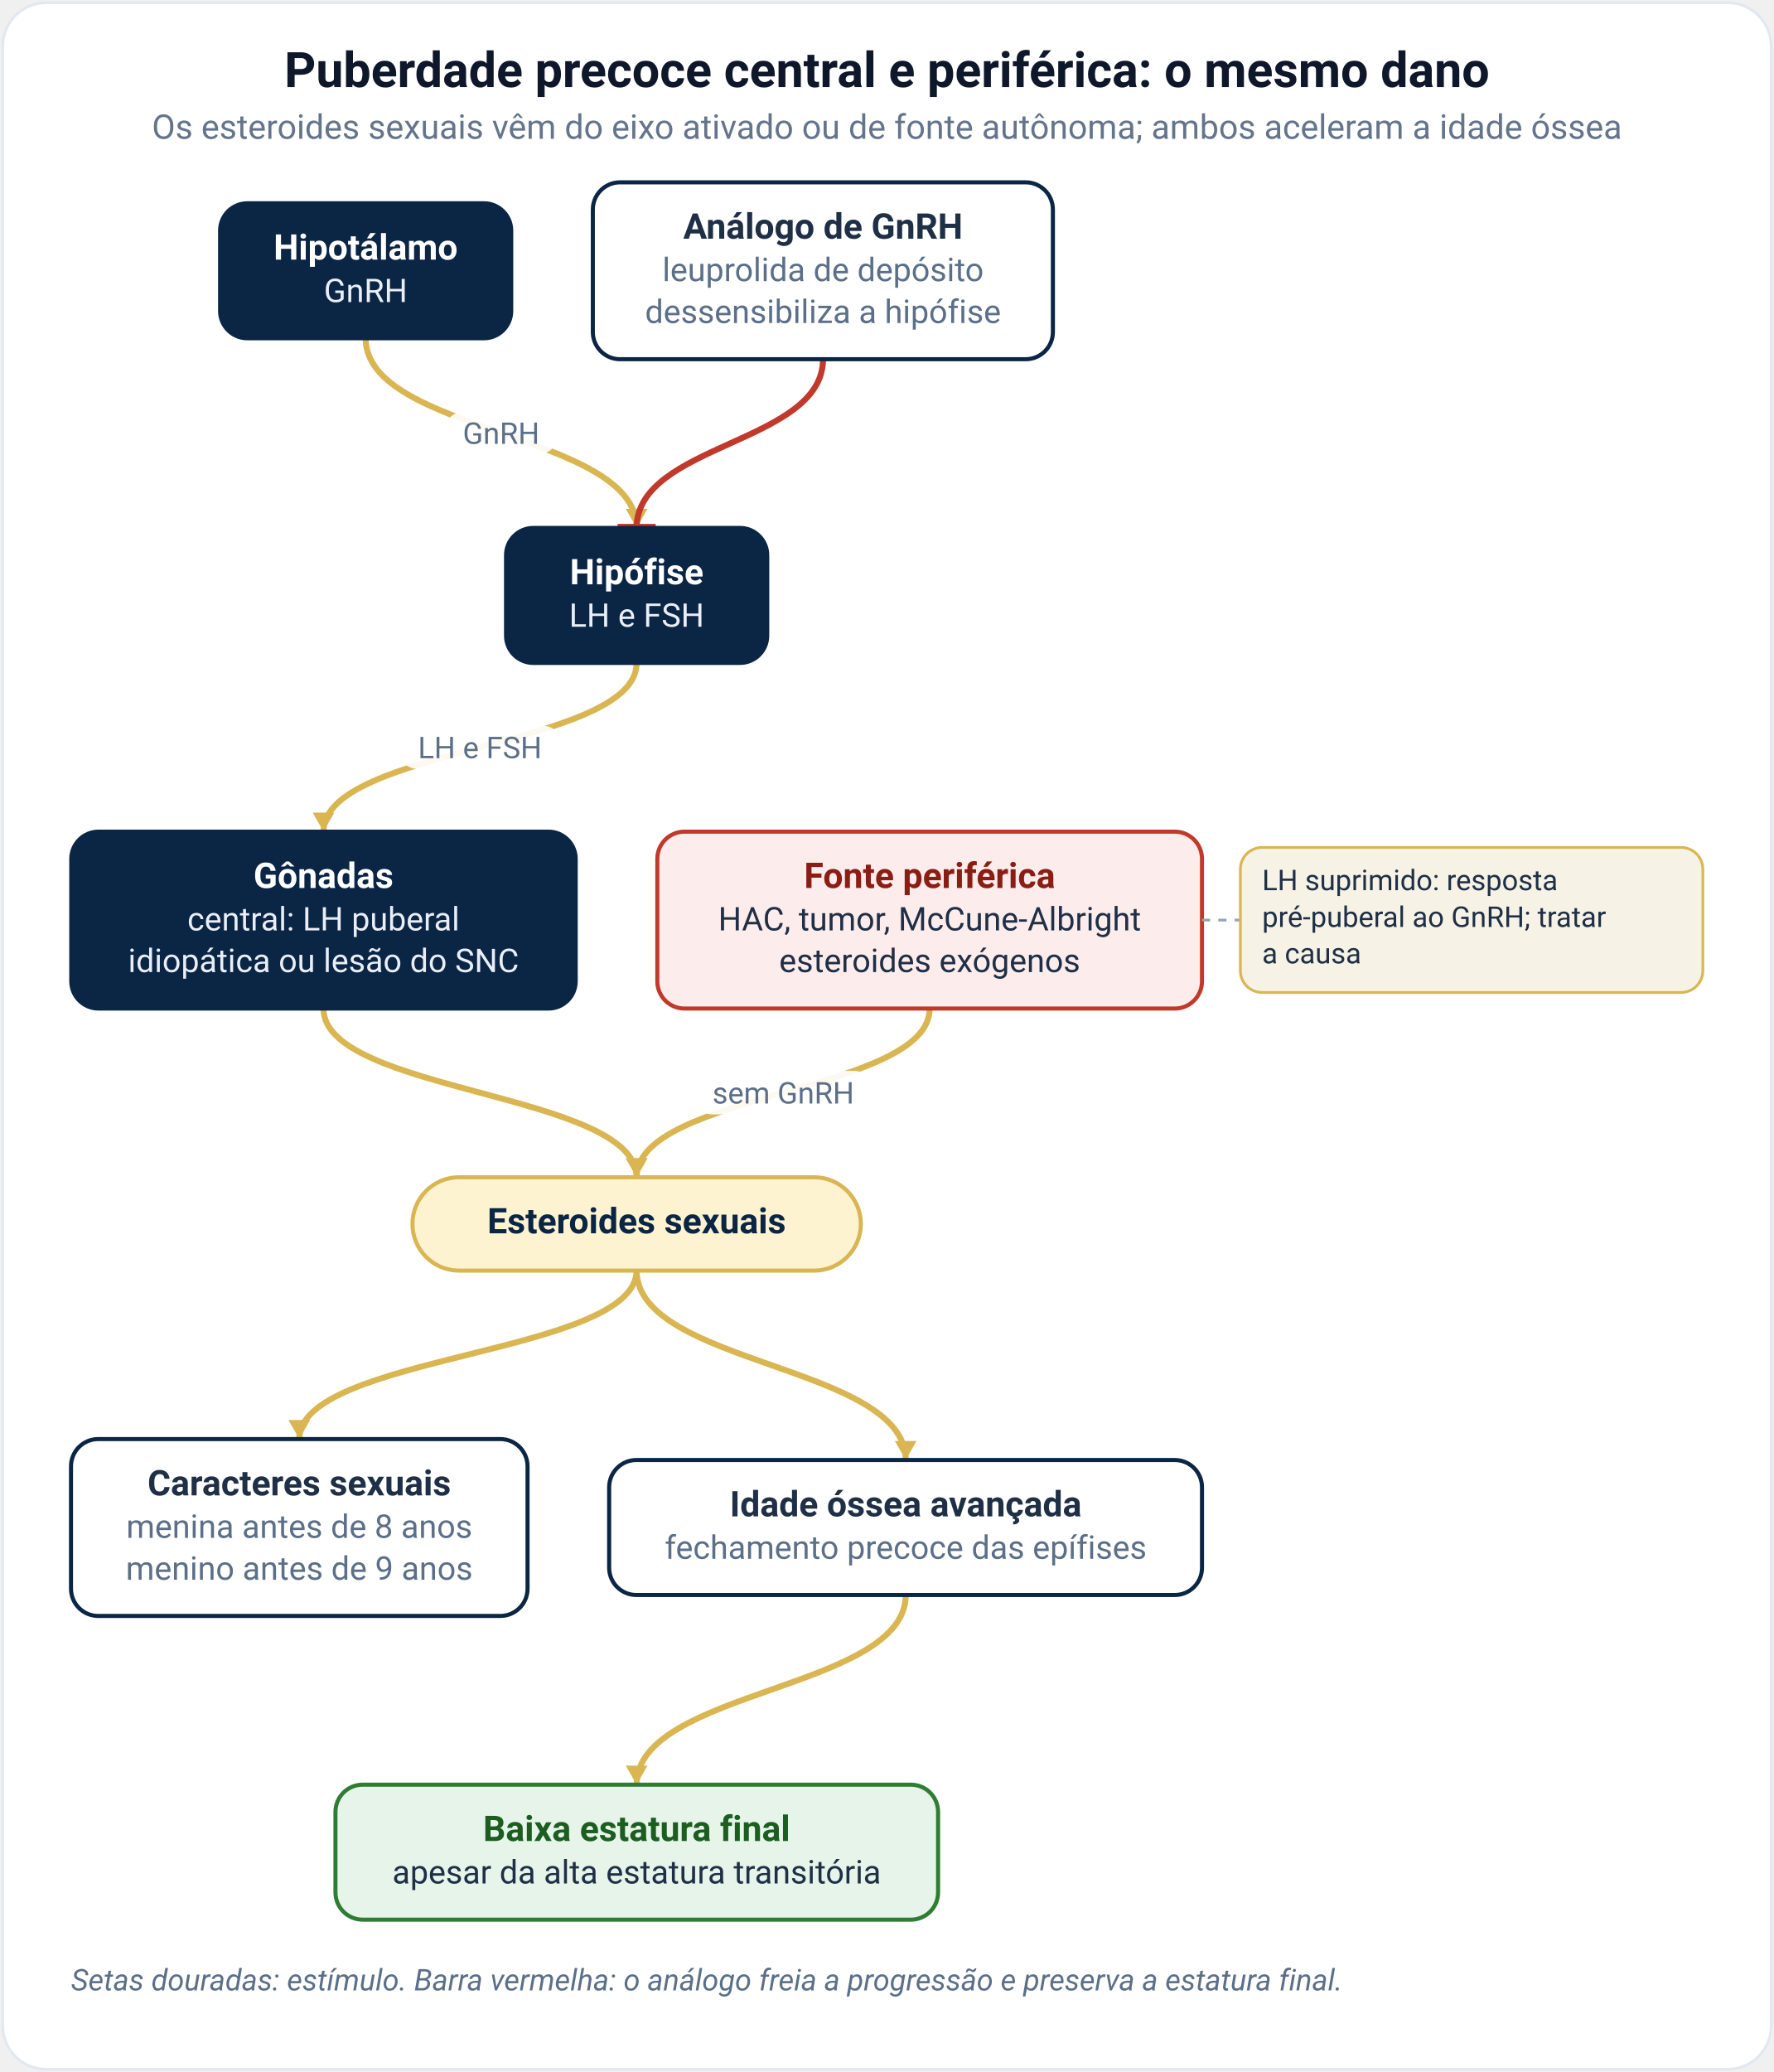
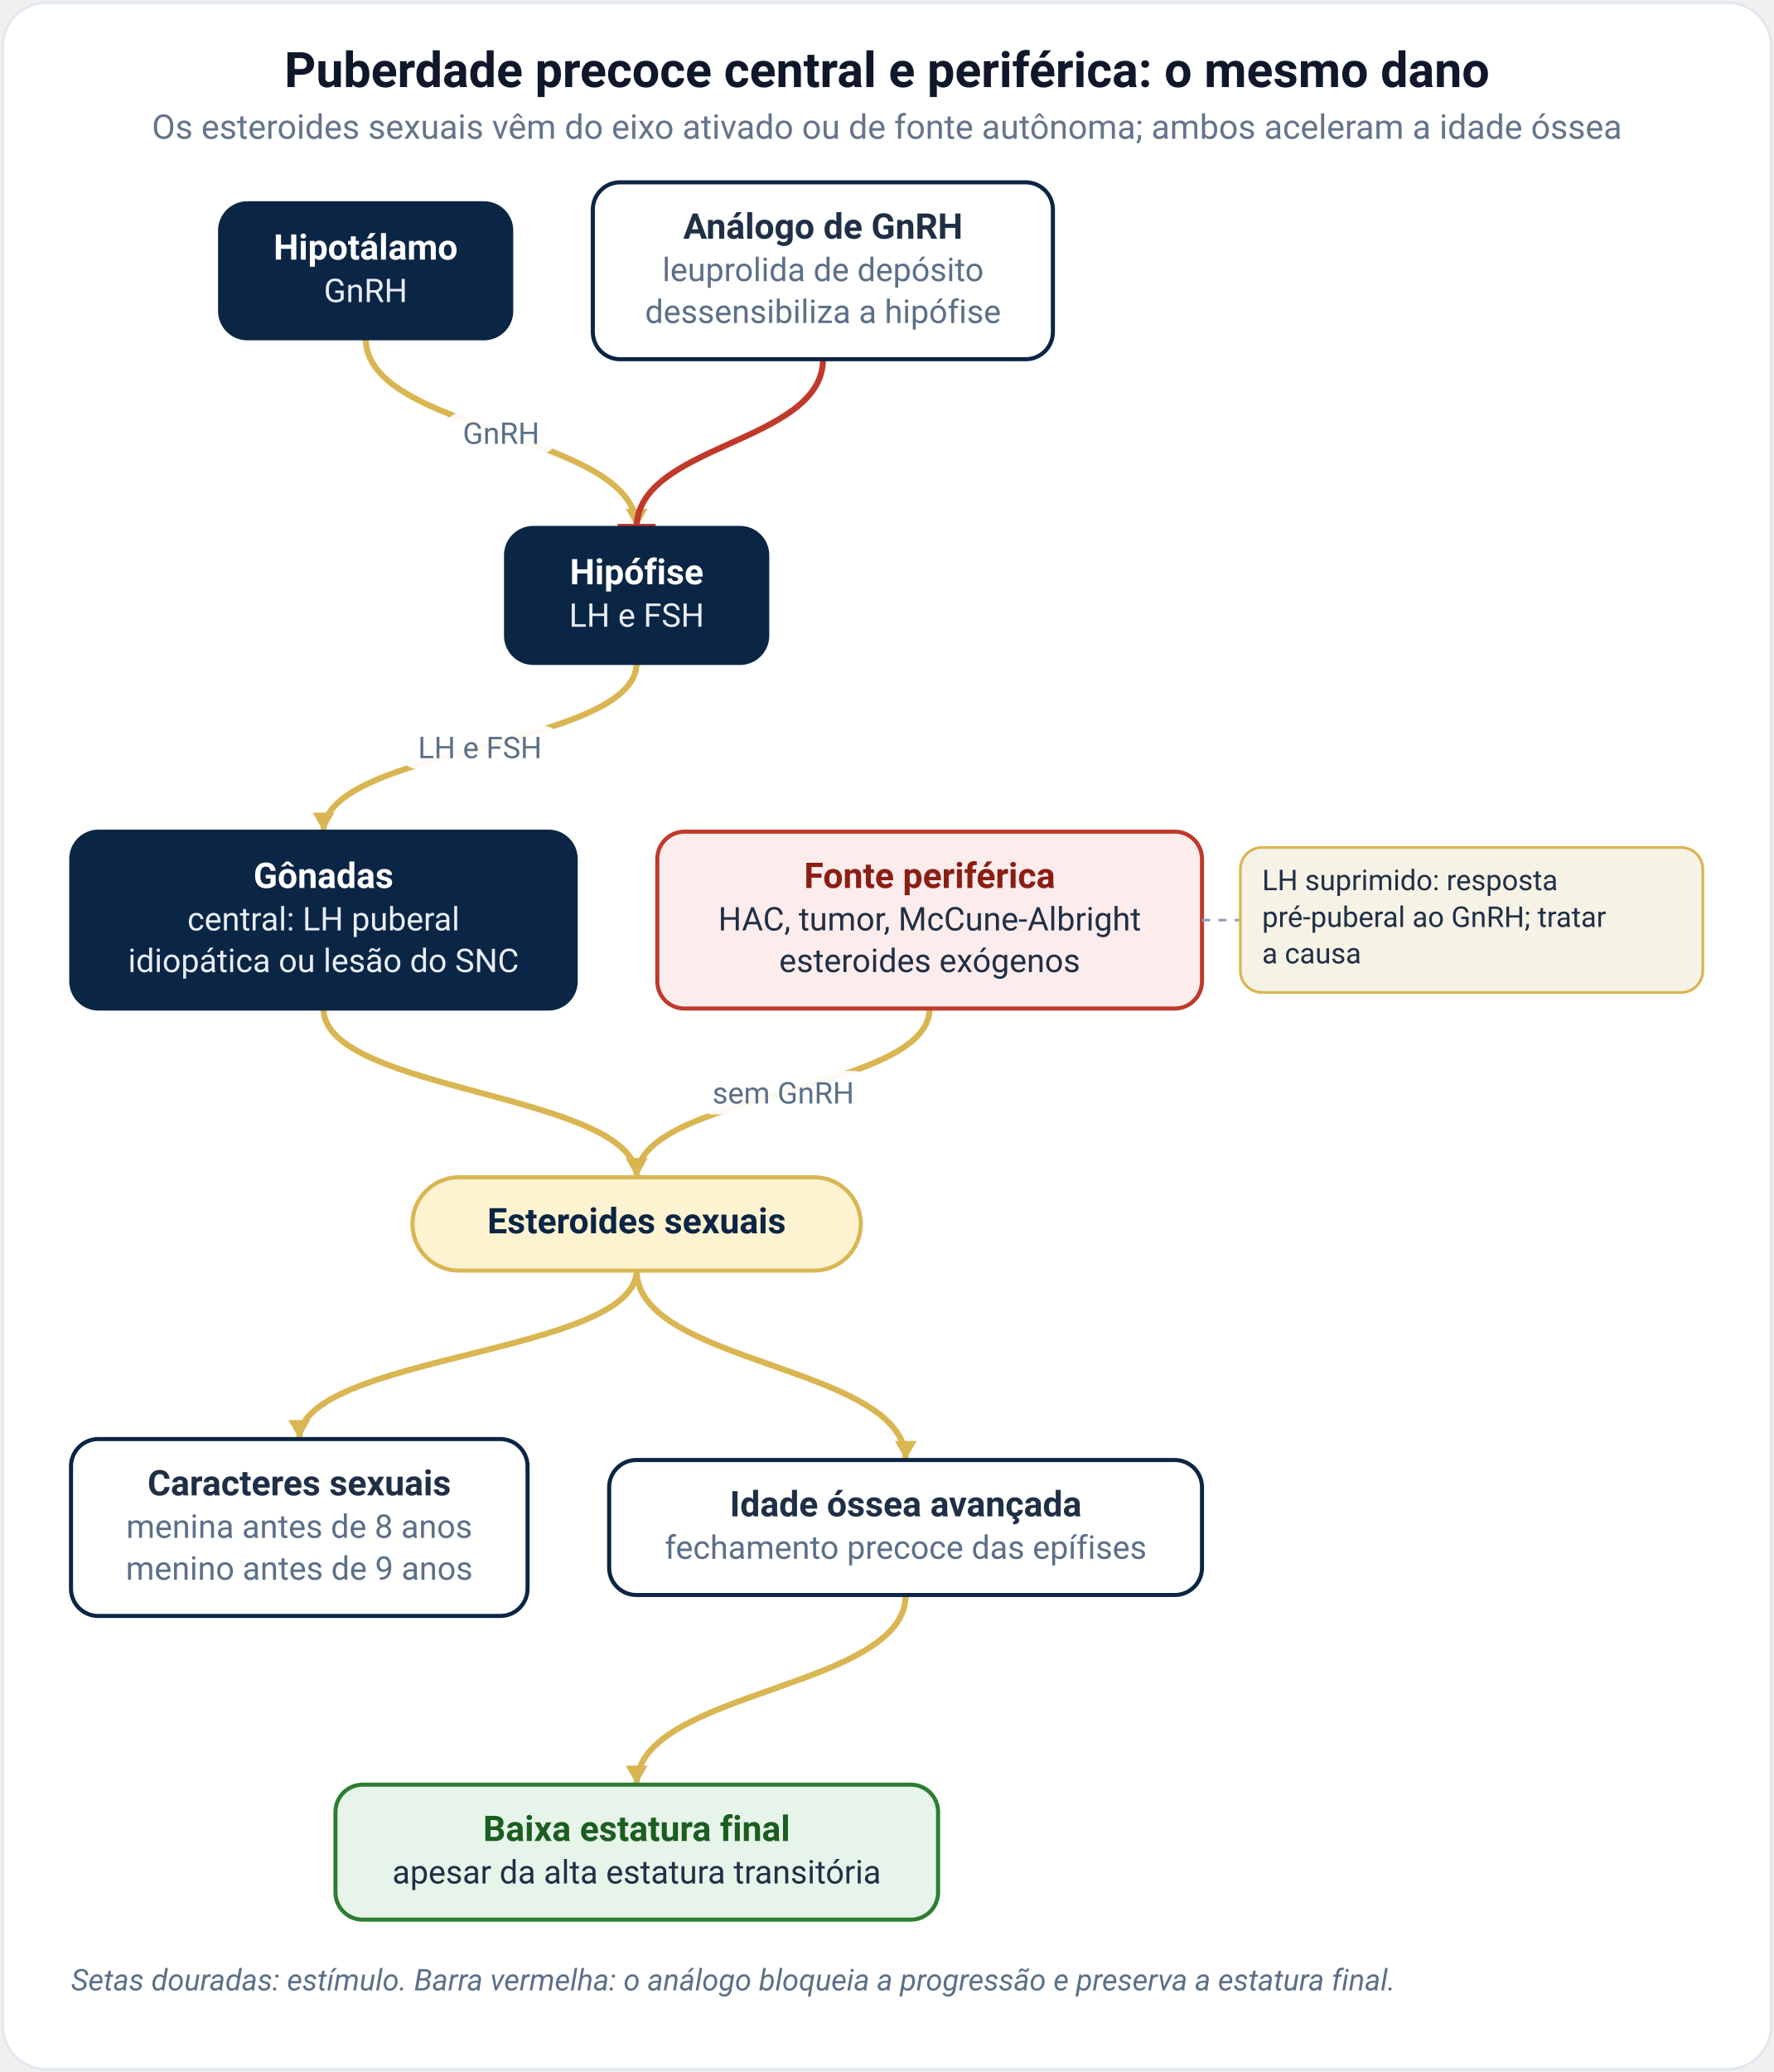
<svg xmlns="http://www.w3.org/2000/svg" viewBox="0 0 652 761.38" width="652" height="761.38" role="img" aria-label="Puberdade precoce central e periférica: o mesmo dano">
  <defs>
    <marker id="fadeprecoce-ag" markerWidth="10" markerHeight="10" refX="8" refY="5" orient="auto" markerUnits="userSpaceOnUse">
      <path d="M1,1 L8,5 L1,9 Z" fill="#d9b652" />
    </marker>
    <marker id="fadeprecoce-ar" markerWidth="10" markerHeight="10" refX="8" refY="5" orient="auto" markerUnits="userSpaceOnUse">
      <path d="M1,1 L8,5 L1,9 Z" fill="#c0392b" />
    </marker>
    <marker id="fadeprecoce-as" markerWidth="10" markerHeight="10" refX="8" refY="5" orient="auto" markerUnits="userSpaceOnUse">
      <path d="M1,1 L8,5 L1,9 Z" fill="#5b6f88" />
    </marker>
    <marker id="fadeprecoce-av" markerWidth="10" markerHeight="10" refX="8" refY="5" orient="auto" markerUnits="userSpaceOnUse">
      <path d="M1,1 L8,5 L1,9 Z" fill="#2e7d32" />
    </marker>
  </defs>
  <rect x="1" y="1" width="650" height="759.38" rx="16" fill="#ffffff" stroke="#e2e8f0" />
  <text x="326" y="32" font-family="-apple-system,'Segoe UI',Roboto,Helvetica,Arial,sans-serif" font-size="18" font-weight="700" fill="#0f172a" text-anchor="middle">Puberdade precoce central e periférica: o mesmo dano</text>
  <text x="326" y="51" font-family="-apple-system,'Segoe UI',Roboto,Helvetica,Arial,sans-serif" font-size="12.5" fill="#64748b" text-anchor="middle">Os esteroides sexuais vêm do eixo ativado ou de fonte autônoma; ambos aceleram a idade óssea</text>
  <path d="M134.4,124.3 C134.4,159.1 234,159.1 234,194" fill="none" stroke="#d9b652" stroke-width="2.2" marker-end="url(#fadeprecoce-ag)" />
  <path d="M302.5,132 C302.5,163 234,163 234,194" fill="none" stroke="#c0392b" stroke-width="2.2" />
  <line x1="227" y1="194" x2="241" y2="194" stroke="#c0392b" stroke-width="3" />
  <path d="M234,243.6 C234,274.6 118.9,274.6 118.9,305.6" fill="none" stroke="#d9b652" stroke-width="2.2" marker-end="url(#fadeprecoce-ag)" />
  <path d="M118.9,370.6 C118.9,401.5 234,401.5 234,432.6" fill="none" stroke="#d9b652" stroke-width="2.2" marker-end="url(#fadeprecoce-ag)" />
  <path d="M341.7,370.6 C341.7,401.5 234,401.5 234,432.6" fill="none" stroke="#d9b652" stroke-width="2.2" marker-end="url(#fadeprecoce-ag)" />
  <path d="M234,466.8 C234,497.8 110,497.8 110,528.8" fill="none" stroke="#d9b652" stroke-width="2.2" marker-end="url(#fadeprecoce-ag)" />
  <path d="M234,466.8 C234,501.6 332.9,501.6 332.9,536.5" fill="none" stroke="#d9b652" stroke-width="2.2" marker-end="url(#fadeprecoce-ag)" />
  <path d="M332.9,586.1 C332.9,620.9 234,620.9 234,655.8" fill="none" stroke="#d9b652" stroke-width="2.2" marker-end="url(#fadeprecoce-ag)" />
  <rect x="80.9" y="74.7" width="107" height="49.6" rx="10" fill="#0b2545" stroke="#0b2545" stroke-width="1.5" />
  <text x="134.4" y="95.4" font-family="-apple-system,'Segoe UI',Roboto,Helvetica,Arial,sans-serif" font-size="13" font-weight="700" fill="#ffffff" text-anchor="middle">Hipotálamo</text>
  <text x="134.4" y="111" font-family="-apple-system,'Segoe UI',Roboto,Helvetica,Arial,sans-serif" font-size="12" fill="#e9eef7" text-anchor="middle">GnRH</text>
  <rect x="217.9" y="67" width="169.1" height="65" rx="10" fill="#ffffff" stroke="#0b2545" stroke-width="1.5" />
  <text x="302.5" y="87.7" font-family="-apple-system,'Segoe UI',Roboto,Helvetica,Arial,sans-serif" font-size="13" font-weight="700" fill="#1f2f45" text-anchor="middle">Análogo de GnRH</text>
  <text x="302.5" y="103.3" font-family="-apple-system,'Segoe UI',Roboto,Helvetica,Arial,sans-serif" font-size="12" fill="#5b6f88" text-anchor="middle">leuprolida de depósito</text>
  <text x="302.5" y="118.7" font-family="-apple-system,'Segoe UI',Roboto,Helvetica,Arial,sans-serif" font-size="12" fill="#5b6f88" text-anchor="middle">dessensibiliza a hipófise</text>
  <rect x="186" y="194" width="96" height="49.6" rx="10" fill="#0b2545" stroke="#0b2545" stroke-width="1.5" />
  <text x="234" y="214.7" font-family="-apple-system,'Segoe UI',Roboto,Helvetica,Arial,sans-serif" font-size="13" font-weight="700" fill="#ffffff" text-anchor="middle">Hipófise</text>
  <text x="234" y="230.3" font-family="-apple-system,'Segoe UI',Roboto,Helvetica,Arial,sans-serif" font-size="12" fill="#e9eef7" text-anchor="middle">LH e FSH</text>
  <rect x="26.2" y="305.6" width="185.4" height="65" rx="10" fill="#0b2545" stroke="#0b2545" stroke-width="1.5" />
  <text x="118.9" y="326.3" font-family="-apple-system,'Segoe UI',Roboto,Helvetica,Arial,sans-serif" font-size="13" font-weight="700" fill="#ffffff" text-anchor="middle">Gônadas</text>
  <text x="118.9" y="341.9" font-family="-apple-system,'Segoe UI',Roboto,Helvetica,Arial,sans-serif" font-size="12" fill="#e9eef7" text-anchor="middle">central: LH puberal</text>
  <text x="118.9" y="357.2" font-family="-apple-system,'Segoe UI',Roboto,Helvetica,Arial,sans-serif" font-size="12" fill="#e9eef7" text-anchor="middle">idiopática ou lesão do SNC</text>
  <rect x="241.6" y="305.6" width="200.2" height="65" rx="10" fill="#fdecec" stroke="#c0392b" stroke-width="1.5" />
  <text x="341.7" y="326.3" font-family="-apple-system,'Segoe UI',Roboto,Helvetica,Arial,sans-serif" font-size="13" font-weight="700" fill="#8b1e14" text-anchor="middle">Fonte periférica</text>
  <text x="341.7" y="341.9" font-family="-apple-system,'Segoe UI',Roboto,Helvetica,Arial,sans-serif" font-size="12" fill="#1f2f45" text-anchor="middle">HAC, tumor, McCune-Albright</text>
  <text x="341.7" y="357.2" font-family="-apple-system,'Segoe UI',Roboto,Helvetica,Arial,sans-serif" font-size="12" fill="#1f2f45" text-anchor="middle">esteroides exógenos</text>
  <rect x="151.6" y="432.6" width="164.8" height="34.3" rx="17.125" fill="#fdf3d0" stroke="#d9b652" stroke-width="1.5" />
  <text x="234" y="453.2" font-family="-apple-system,'Segoe UI',Roboto,Helvetica,Arial,sans-serif" font-size="13" font-weight="700" fill="#0b2545" text-anchor="middle">Esteroides sexuais</text>
  <rect x="26.1" y="528.8" width="167.8" height="65" rx="10" fill="#ffffff" stroke="#0b2545" stroke-width="1.5" />
  <text x="110" y="549.5" font-family="-apple-system,'Segoe UI',Roboto,Helvetica,Arial,sans-serif" font-size="13" font-weight="700" fill="#1f2f45" text-anchor="middle">Caracteres sexuais</text>
  <text x="110" y="565.1" font-family="-apple-system,'Segoe UI',Roboto,Helvetica,Arial,sans-serif" font-size="12" fill="#5b6f88" text-anchor="middle">menina antes de 8 anos</text>
  <text x="110" y="580.5" font-family="-apple-system,'Segoe UI',Roboto,Helvetica,Arial,sans-serif" font-size="12" fill="#5b6f88" text-anchor="middle">menino antes de 9 anos</text>
  <rect x="223.9" y="536.5" width="217.9" height="49.6" rx="10" fill="#ffffff" stroke="#0b2545" stroke-width="1.5" />
  <text x="332.9" y="557.2" font-family="-apple-system,'Segoe UI',Roboto,Helvetica,Arial,sans-serif" font-size="13" font-weight="700" fill="#1f2f45" text-anchor="middle">Idade óssea avançada</text>
  <text x="332.9" y="572.8" font-family="-apple-system,'Segoe UI',Roboto,Helvetica,Arial,sans-serif" font-size="12" fill="#5b6f88" text-anchor="middle">fechamento precoce das epífises</text>
  <rect x="123.3" y="655.8" width="221.5" height="49.6" rx="10" fill="#e6f4ea" stroke="#2e7d32" stroke-width="1.5" />
  <text x="234" y="676.5" font-family="-apple-system,'Segoe UI',Roboto,Helvetica,Arial,sans-serif" font-size="13" font-weight="700" fill="#1b5e20" text-anchor="middle">Baixa estatura final</text>
  <text x="234" y="692.1" font-family="-apple-system,'Segoe UI',Roboto,Helvetica,Arial,sans-serif" font-size="12" fill="#1f2f45" text-anchor="middle">apesar da alta estatura transitória</text>
  <rect x="163" y="151.1" width="42.4" height="16" rx="8" fill="#ffffff" fill-opacity=".92" />
  <text x="184.2" y="163.1" font-family="-apple-system,'Segoe UI',Roboto,Helvetica,Arial,sans-serif" font-size="11" fill="#5b6f88" text-anchor="middle" class="lbl">GnRH</text>
  <rect x="145.9" y="266.6" width="61.2" height="16" rx="8" fill="#ffffff" fill-opacity=".92" />
  <text x="176.4" y="278.6" font-family="-apple-system,'Segoe UI',Roboto,Helvetica,Arial,sans-serif" font-size="11" fill="#5b6f88" text-anchor="middle" class="lbl">LH e FSH</text>
  <rect x="254" y="393.5" width="67.7" height="16" rx="8" fill="#ffffff" fill-opacity=".92" />
  <text x="287.9" y="405.5" font-family="-apple-system,'Segoe UI',Roboto,Helvetica,Arial,sans-serif" font-size="11" fill="#5b6f88" text-anchor="middle" class="lbl">sem GnRH</text>
  <line x1="441.8" y1="338.1" x2="455.9" y2="338.1" stroke="#94a3b8" stroke-width="1" stroke-dasharray="3 3" />
  <rect x="455.9" y="311.4" width="170" height="53.3" rx="8" fill="#f6f2e6" stroke="#d9b652" stroke-width="1" />
  <text x="463.9" y="327.1" font-family="-apple-system,'Segoe UI',Roboto,Helvetica,Arial,sans-serif" font-size="10.5" fill="#1f2f45" text-anchor="start">LH suprimido: resposta</text>
  <text x="463.9" y="340.6" font-family="-apple-system,'Segoe UI',Roboto,Helvetica,Arial,sans-serif" font-size="10.5" fill="#1f2f45" text-anchor="start">pré-puberal ao GnRH; tratar</text>
  <text x="463.9" y="354" font-family="-apple-system,'Segoe UI',Roboto,Helvetica,Arial,sans-serif" font-size="10.5" fill="#1f2f45" text-anchor="start">a causa</text>
-   <text x="26.1" y="731.4" font-family="-apple-system,'Segoe UI',Roboto,Helvetica,Arial,sans-serif" font-size="11" font-style="italic" fill="#5b6f88" text-anchor="start">Setas douradas: estímulo. Barra vermelha: o análogo freia a progressão e preserva a estatura final.</text>
+   <text x="26.1" y="731.4" font-family="-apple-system,'Segoe UI',Roboto,Helvetica,Arial,sans-serif" font-size="11" font-style="italic" fill="#5b6f88" text-anchor="start">Setas douradas: estímulo. Barra vermelha: o análogo bloqueia a progressão e preserva a estatura final.</text>
</svg>
